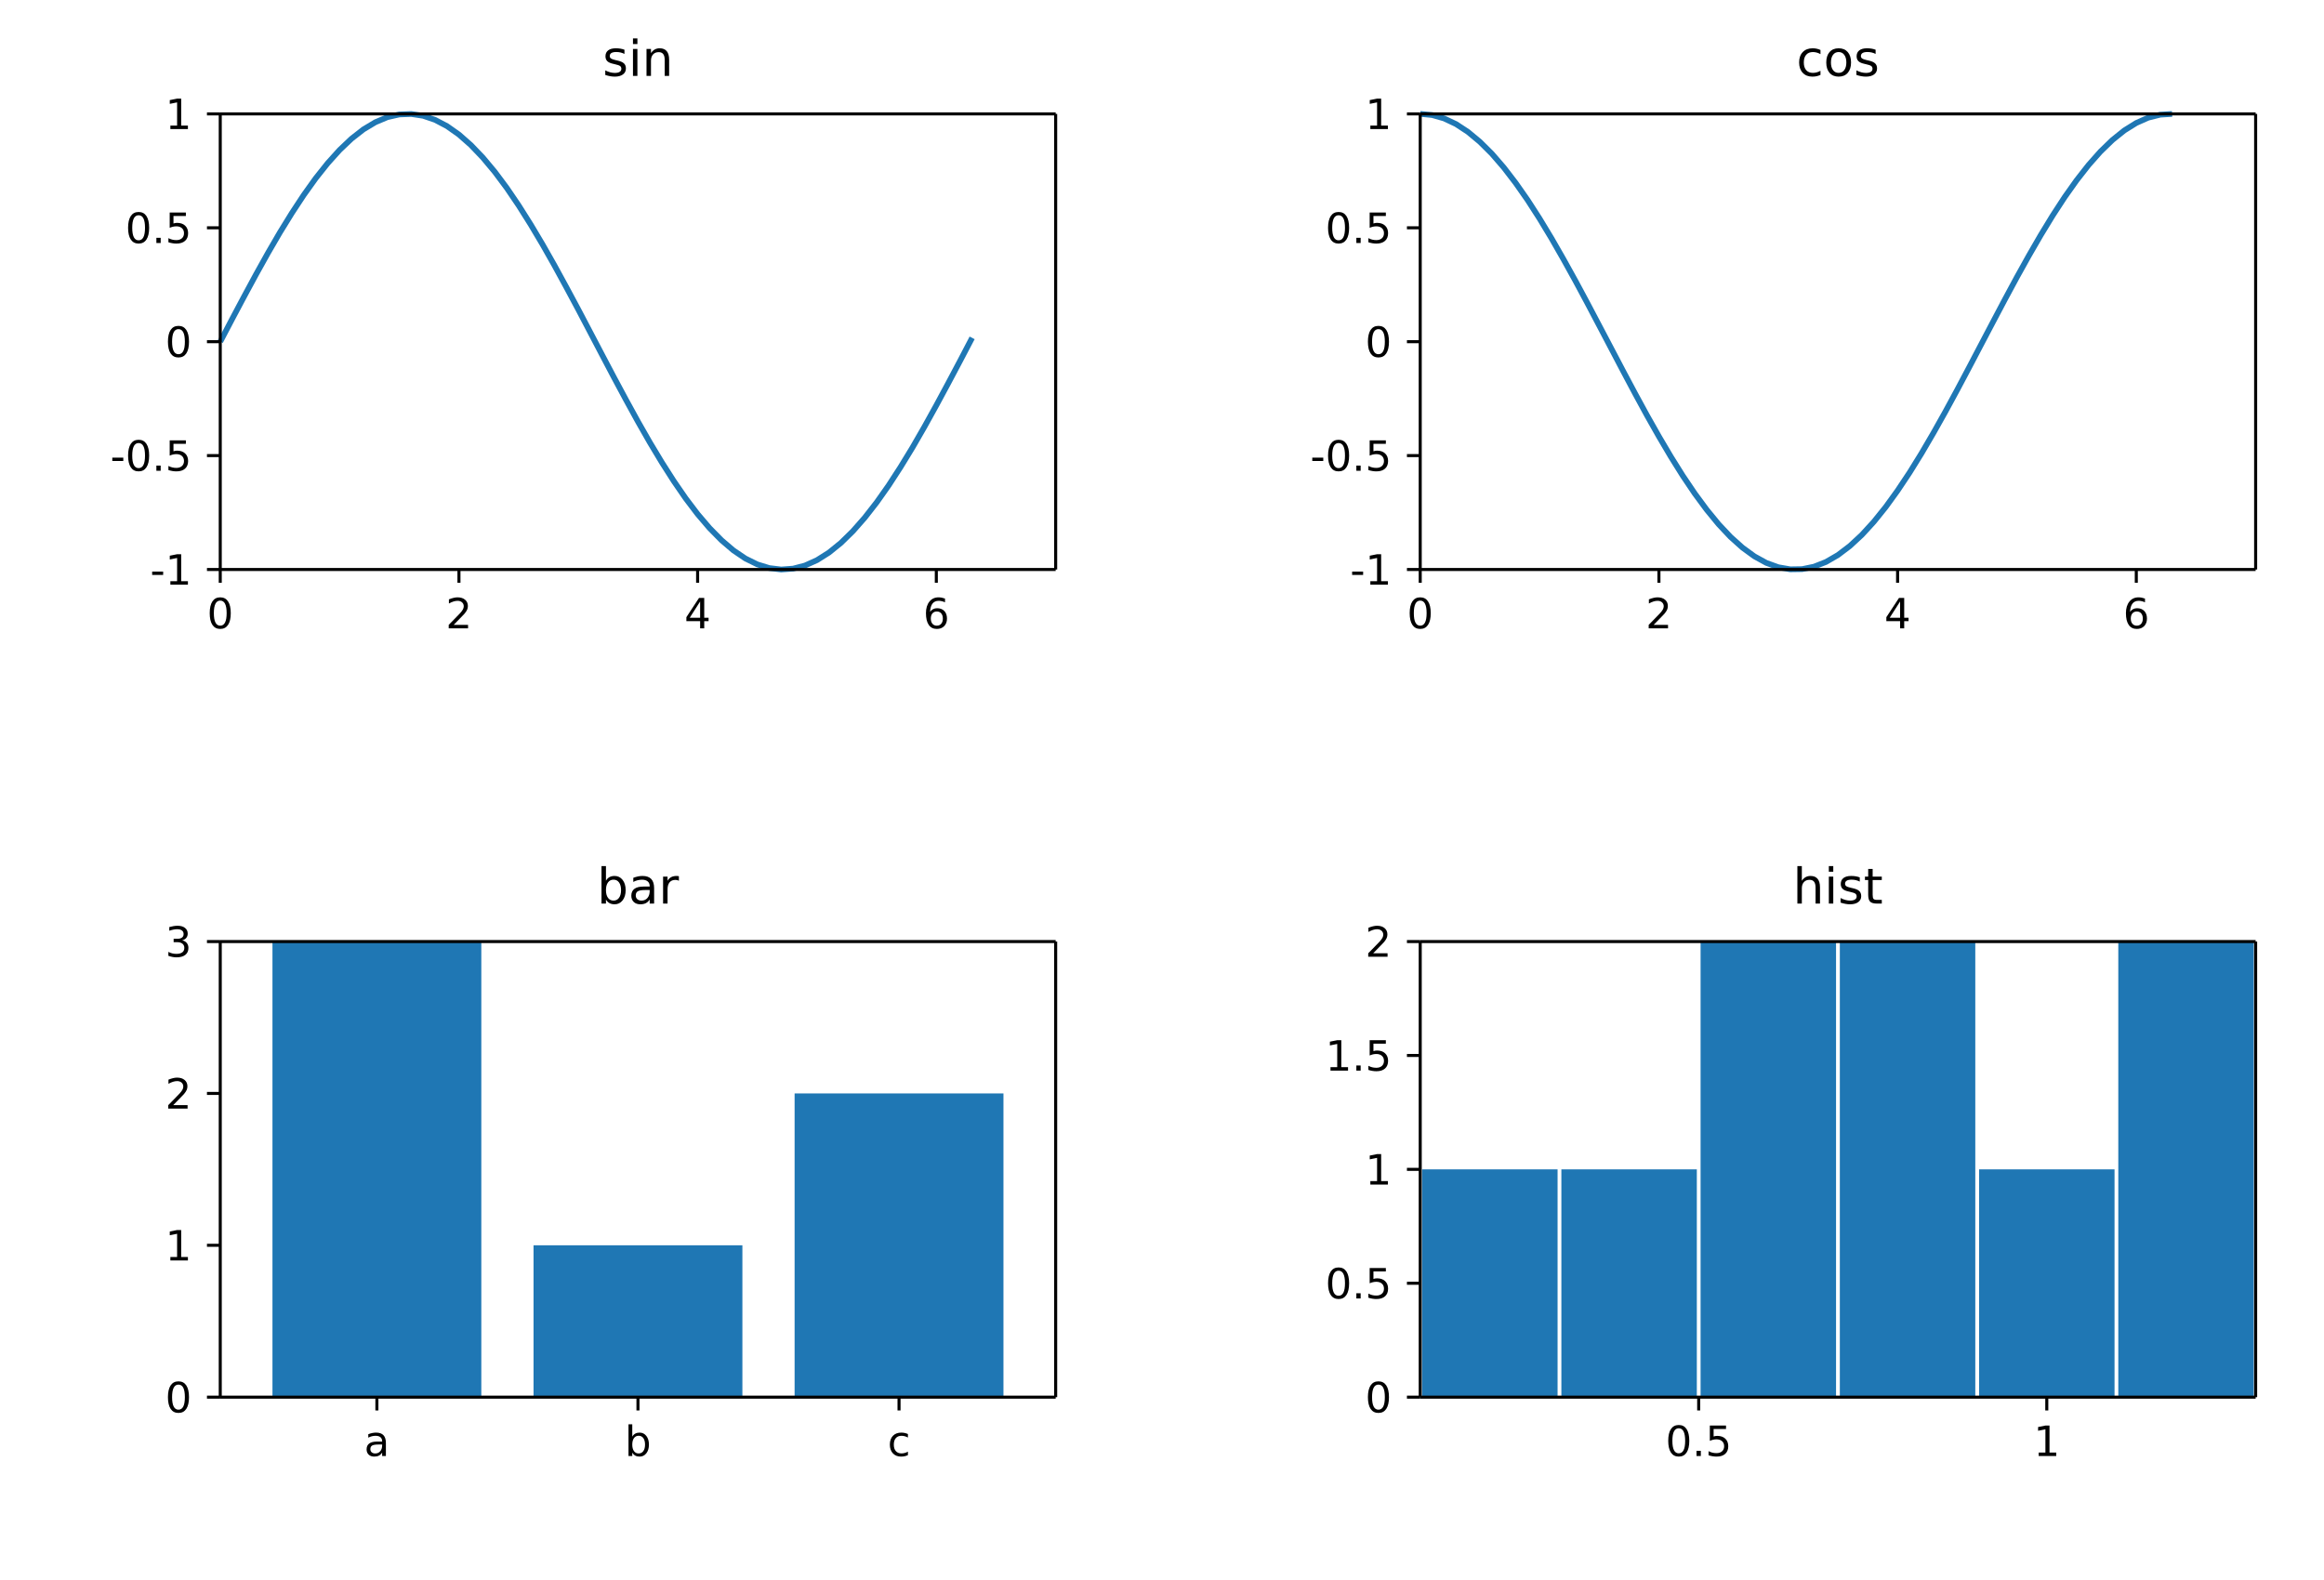
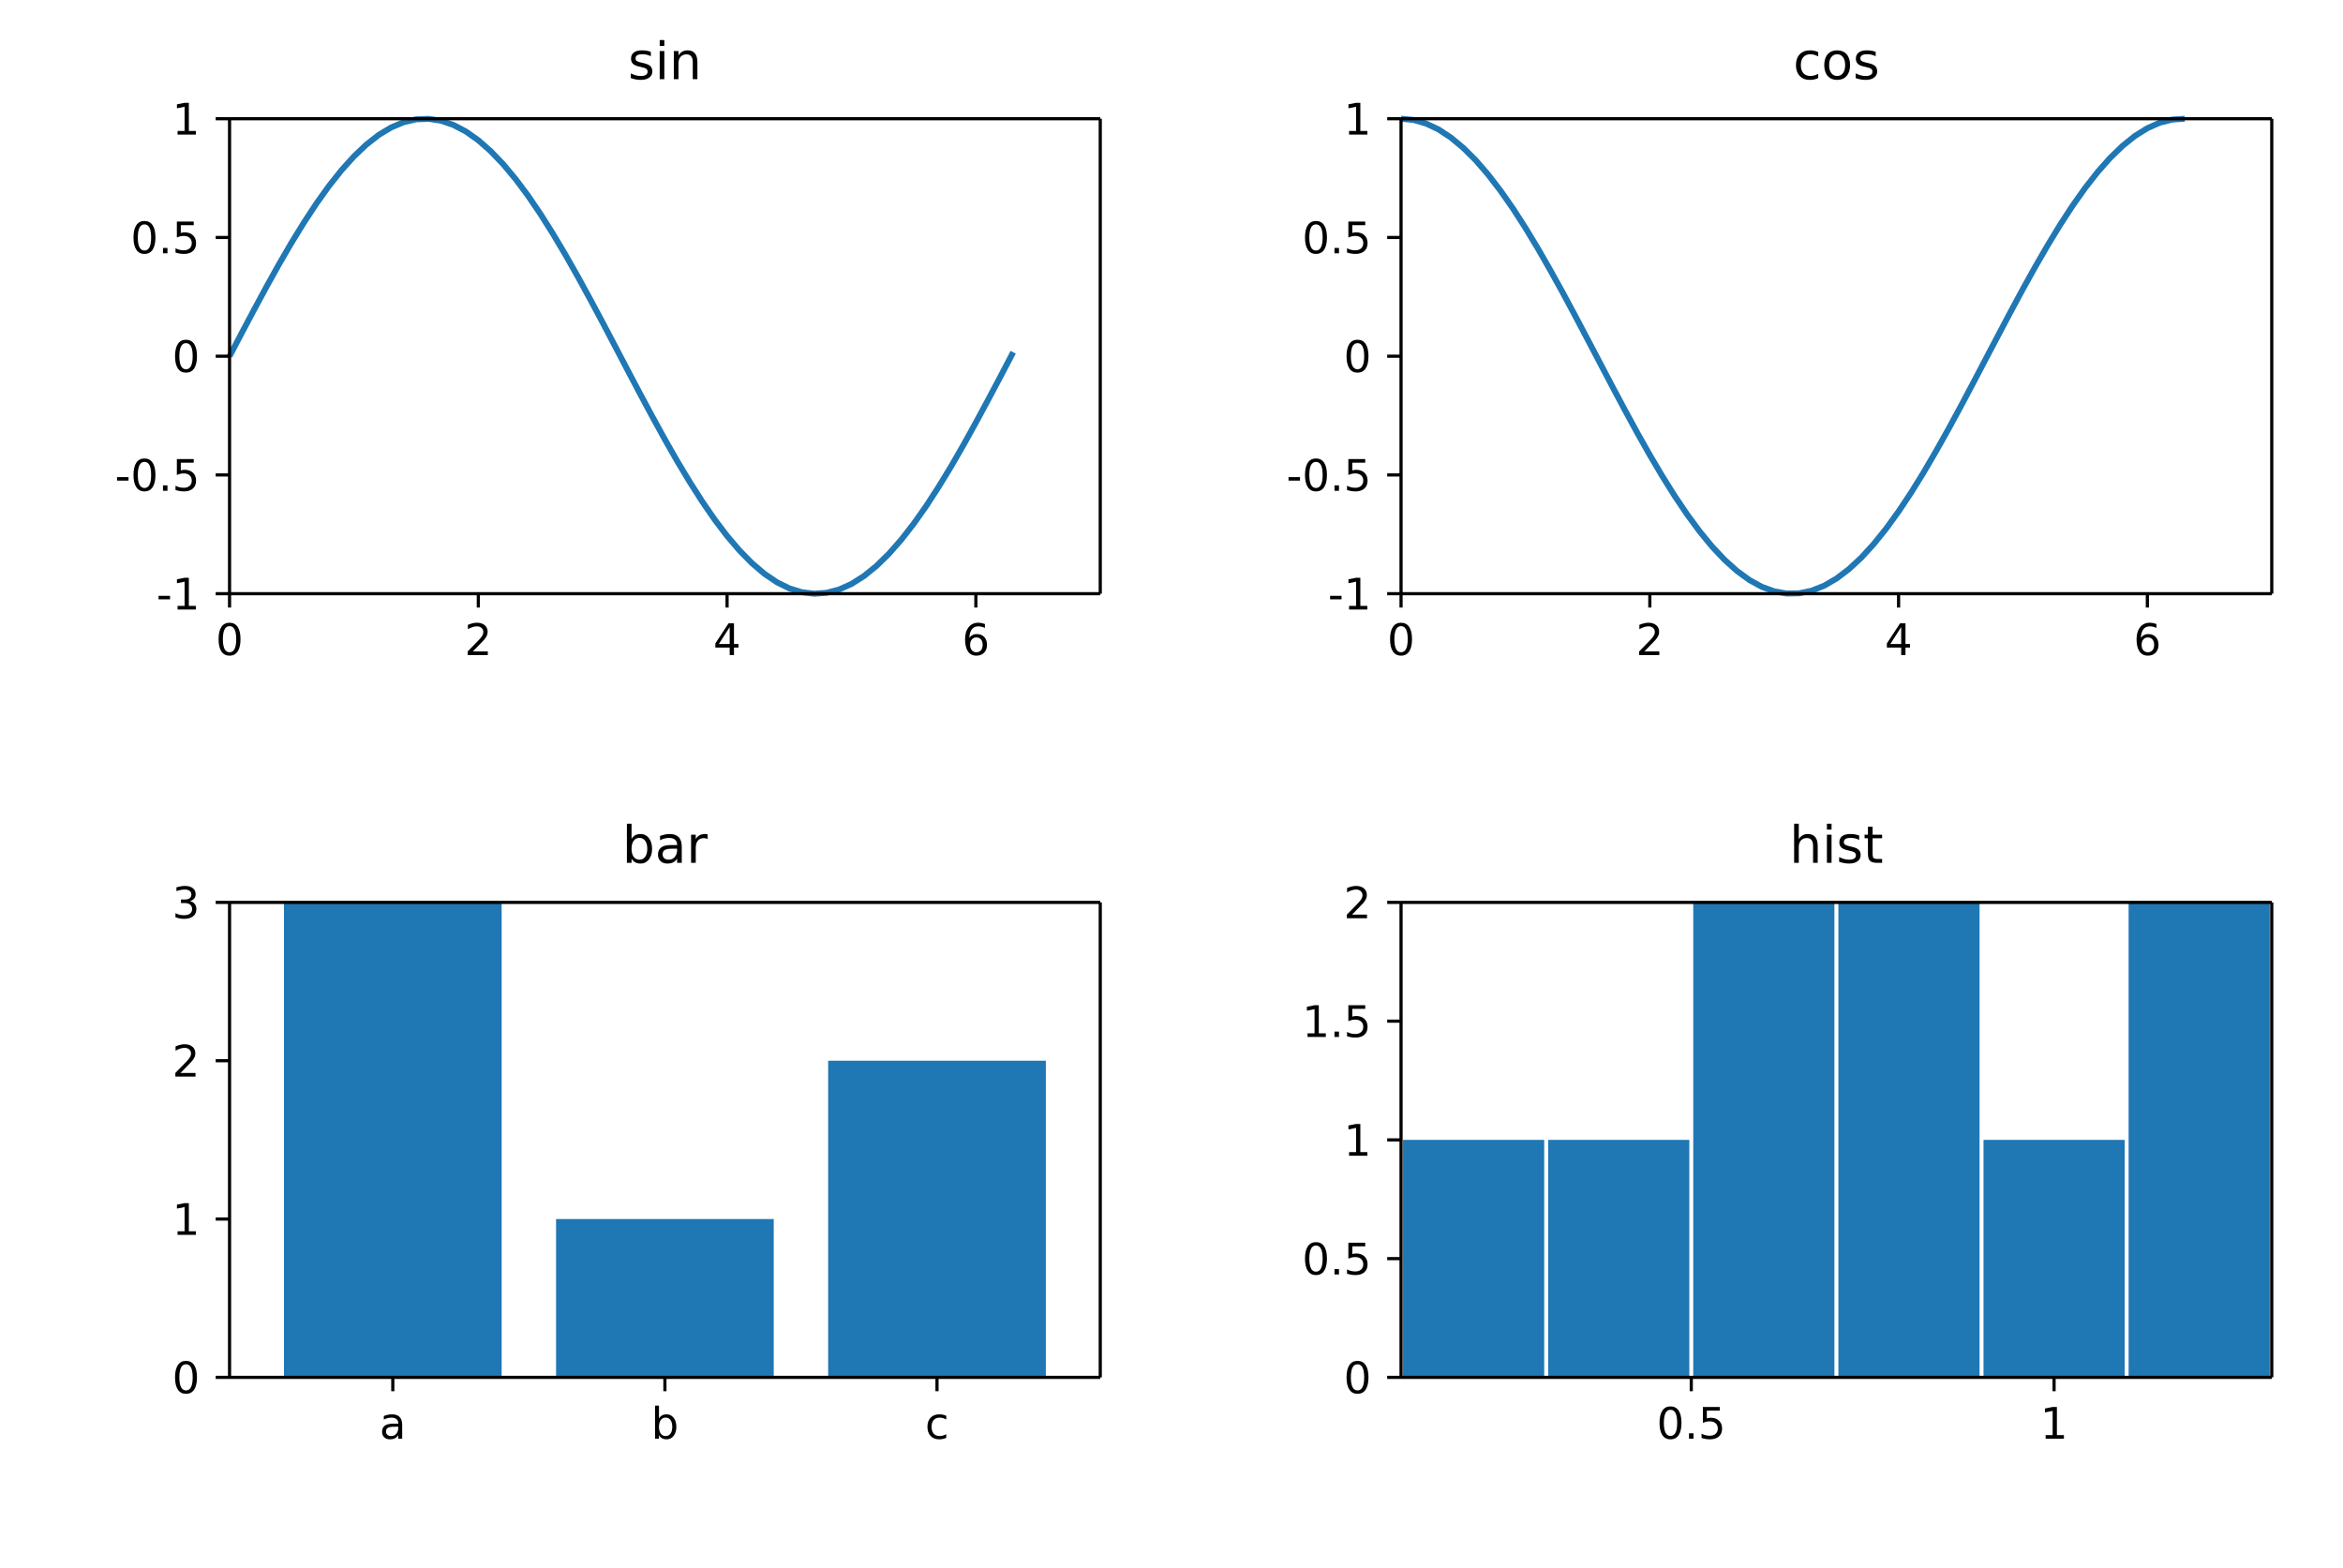
- <svg xmlns="http://www.w3.org/2000/svg" width="612" height="416" viewBox="0 0 612 416" font-family="DejaVu Sans, Bitstream Vera Sans, Verdana, Arial, sans-serif" font-size="11" style="background:#fff" data-plotlet-version="0.4.0" data-plotlet-schema="2" data-plotlet-kind="layout">
+ <svg xmlns="http://www.w3.org/2000/svg" width="592" height="396" viewBox="0 0 592 396" font-family="DejaVu Sans, Bitstream Vera Sans, Verdana, Arial, sans-serif" font-size="11" style="background:#fff" data-plotlet-version="0.4.0" data-plotlet-schema="2" data-plotlet-kind="layout">
  <g transform="translate(58.00,30.00)" data-plotlet-kind="panel" data-plotlet-title="sin" data-plotlet-xscale="linear" data-plotlet-yscale="linear" data-plotlet-xlim="0.0,7.0" data-plotlet-ylim="-1.0,1.0" data-plotlet-panel-bbox="0,0,296,198" data-plotlet-data-area="58,30,220,120">
    <g class="plotlet-artist" data-plotlet-type="line" data-plotlet-index="0" data-plotlet-color="#1f77b4" data-plotlet-n="64" data-plotlet-x-min="0.0" data-plotlet-x-max="6.300000000000001" data-plotlet-y-min="-0.9999232575641008" data-plotlet-y-max="0.9995736030415051">
      <path d="M0.00,60.00L3.14,54.01L6.29,48.08L9.43,42.27L12.57,36.63L15.71,31.23L18.86,26.12L22.00,21.35L25.14,16.96L28.29,13.00L31.43,9.51L34.57,6.53L37.71,4.08L40.86,2.19L44.00,0.87L47.14,0.15L50.29,0.03L53.43,0.50L56.57,1.57L59.71,3.22L62.86,5.44L66.00,8.21L69.14,11.49L72.29,15.26L75.43,19.47L78.57,24.09L81.71,29.07L84.86,34.36L88.00,39.90L91.14,45.65L94.29,51.53L97.43,57.51L100.57,63.50L103.71,69.46L106.86,75.33L110.00,81.05L113.14,86.55L116.29,91.79L119.43,96.71L122.57,101.27L125.71,105.41L128.86,109.10L132.00,112.29L135.14,114.97L138.29,117.10L141.43,118.65L144.57,119.62L147.71,120.00L150.86,119.77L154.00,118.95L157.14,117.54L160.29,115.55L163.43,113.01L166.57,109.94L169.71,106.37L172.86,102.33L176.00,97.88L179.14,93.04L182.29,87.88L185.43,82.43L188.57,76.76L191.71,70.93L194.86,64.99L198.00,58.99" fill="none" stroke="#1f77b4" stroke-width="1.5" />
    </g>
    <line x1="0" y1="0" x2="220.0" y2="0" stroke="#000000" stroke-width="0.8" />
    <line x1="0" y1="120.0" x2="220.0" y2="120.0" stroke="#000000" stroke-width="0.8" />
    <line x1="0" y1="0" x2="0" y2="120.0" stroke="#000000" stroke-width="0.8" />
    <line x1="220.0" y1="0" x2="220.0" y2="120.0" stroke="#000000" stroke-width="0.8" />
    <line x1="0.00" x2="0.00" y1="120.0" y2="123.5" stroke="#000000" stroke-width="0.8" />
    <path d="M-0.003 128.195Q-0.841 128.195 -1.262 129.02Q-1.684 129.844 -1.684 131.499Q-1.684 133.147 -1.262 133.972Q-0.841 134.796 -0.003 134.796Q0.841 134.796 1.262 133.972Q1.684 133.147 1.684 131.499Q1.684 129.844 1.262 129.02Q0.841 128.195 -0.003 128.195ZM-0.003 127.336Q1.345 127.336 2.057 128.402Q2.769 129.468 2.769 131.499Q2.769 133.523 2.057 134.59Q1.345 135.656 -0.003 135.656Q-1.351 135.656 -2.062 134.59Q-2.774 133.523 -2.774 131.499Q-2.774 129.468 -2.062 128.402Q-1.351 127.336 -0.003 127.336Z" fill="#000" />
    <line x1="62.86" x2="62.86" y1="120.0" y2="123.5" stroke="#000000" stroke-width="0.8" />
    <path d="M61.469 134.587H65.255V135.5H60.164V134.587Q60.781 133.948 61.847 132.871Q62.914 131.794 63.187 131.482Q63.708 130.897 63.915 130.491Q64.122 130.086 64.122 129.694Q64.122 129.055 63.674 128.652Q63.225 128.249 62.505 128.249Q61.995 128.249 61.428 128.426Q60.862 128.604 60.217 128.963V127.868Q60.873 127.604 61.442 127.47Q62.011 127.336 62.484 127.336Q63.73 127.336 64.471 127.959Q65.212 128.582 65.212 129.624Q65.212 130.118 65.027 130.561Q64.842 131.004 64.353 131.606Q64.219 131.762 63.499 132.506Q62.779 133.25 61.469 134.587Z" fill="#000" />
    <line x1="125.71" x2="125.71" y1="120.0" y2="123.5" stroke="#000000" stroke-width="0.8" />
    <path d="M126.372 128.426 123.633 132.707H126.372ZM126.088 127.481H127.452V132.707H128.596V133.609H127.452V135.5H126.372V133.609H122.752V132.562Z" fill="#000" />
    <line x1="188.57" x2="188.57" y1="120.0" y2="123.5" stroke="#000000" stroke-width="0.8" />
    <path d="M188.703 131.058Q187.973 131.058 187.546 131.558Q187.119 132.057 187.119 132.927Q187.119 133.792 187.546 134.294Q187.973 134.796 188.703 134.796Q189.433 134.796 189.86 134.294Q190.287 133.792 190.287 132.927Q190.287 132.057 189.86 131.558Q189.433 131.058 188.703 131.058ZM190.857 127.658V128.646Q190.449 128.453 190.032 128.351Q189.616 128.249 189.208 128.249Q188.134 128.249 187.567 128.974Q187 129.699 186.92 131.166Q187.237 130.698 187.715 130.448Q188.193 130.199 188.767 130.199Q189.976 130.199 190.677 130.932Q191.378 131.665 191.378 132.927Q191.378 134.163 190.647 134.909Q189.917 135.656 188.703 135.656Q187.312 135.656 186.576 134.59Q185.84 133.523 185.84 131.499Q185.84 129.597 186.743 128.467Q187.645 127.336 189.165 127.336Q189.573 127.336 189.989 127.417Q190.406 127.497 190.857 127.658Z" fill="#000" />
    <line x1="0" x2="-3.5" y1="120.00" y2="120.00" stroke="#000000" stroke-width="0.8" />
    <path d="M-17.931 120.546H-15.036V121.427H-17.931ZM-13.134 123.087H-11.362V116.969L-13.29 117.356V116.368L-11.373 115.981H-10.288V123.087H-8.515V124.0H-13.134Z" fill="#000" />
    <line x1="0" x2="-3.5" y1="90.00" y2="90.00" stroke="#000000" stroke-width="0.8" />
    <path d="M-28.426 90.546H-25.531V91.427H-28.426ZM-21.497 86.695Q-22.335 86.695 -22.757 87.52Q-23.178 88.344 -23.178 89.999Q-23.178 91.647 -22.757 92.472Q-22.335 93.296 -21.497 93.296Q-20.654 93.296 -20.232 92.472Q-19.811 91.647 -19.811 89.999Q-19.811 88.344 -20.232 87.52Q-20.654 86.695 -21.497 86.695ZM-21.497 85.836Q-20.149 85.836 -19.437 86.902Q-18.726 87.968 -18.726 89.999Q-18.726 92.023 -19.437 93.09Q-20.149 94.156 -21.497 94.156Q-22.845 94.156 -23.557 93.09Q-24.269 92.023 -24.269 89.999Q-24.269 87.968 -23.557 86.902Q-22.845 85.836 -21.497 85.836ZM-16.819 92.636H-15.686V94.0H-16.819ZM-13.312 85.981H-9.052V86.894H-12.318V88.86Q-12.082 88.779 -11.845 88.739Q-11.609 88.699 -11.373 88.699Q-10.03 88.699 -9.246 89.435Q-8.461 90.17 -8.461 91.427Q-8.461 92.722 -9.267 93.439Q-10.073 94.156 -11.539 94.156Q-12.044 94.156 -12.568 94.07Q-13.091 93.984 -13.65 93.812V92.722Q-13.167 92.985 -12.651 93.114Q-12.135 93.243 -11.561 93.243Q-10.631 93.243 -10.089 92.754Q-9.546 92.265 -9.546 91.427Q-9.546 90.589 -10.089 90.101Q-10.631 89.612 -11.561 89.612Q-11.996 89.612 -12.428 89.708Q-12.86 89.805 -13.312 90.009Z" fill="#000" />
    <line x1="0" x2="-3.5" y1="60.00" y2="60.00" stroke="#000000" stroke-width="0.8" />
    <path d="M-11.002 56.695Q-11.84 56.695 -12.261 57.52Q-12.683 58.344 -12.683 59.999Q-12.683 61.647 -12.261 62.472Q-11.84 63.296 -11.002 63.296Q-10.159 63.296 -9.737 62.472Q-9.315 61.647 -9.315 59.999Q-9.315 58.344 -9.737 57.52Q-10.159 56.695 -11.002 56.695ZM-11.002 55.836Q-9.654 55.836 -8.942 56.902Q-8.23 57.968 -8.23 59.999Q-8.23 62.023 -8.942 63.09Q-9.654 64.156 -11.002 64.156Q-12.35 64.156 -13.062 63.09Q-13.773 62.023 -13.773 59.999Q-13.773 57.968 -13.062 56.902Q-12.35 55.836 -11.002 55.836Z" fill="#000" />
    <line x1="0" x2="-3.5" y1="30.00" y2="30.00" stroke="#000000" stroke-width="0.8" />
    <path d="M-21.497 26.695Q-22.335 26.695 -22.757 27.52Q-23.178 28.344 -23.178 29.999Q-23.178 31.647 -22.757 32.472Q-22.335 33.296 -21.497 33.296Q-20.654 33.296 -20.232 32.472Q-19.811 31.647 -19.811 29.999Q-19.811 28.344 -20.232 27.52Q-20.654 26.695 -21.497 26.695ZM-21.497 25.836Q-20.149 25.836 -19.437 26.902Q-18.726 27.968 -18.726 29.999Q-18.726 32.023 -19.437 33.09Q-20.149 34.156 -21.497 34.156Q-22.845 34.156 -23.557 33.09Q-24.269 32.023 -24.269 29.999Q-24.269 27.968 -23.557 26.902Q-22.845 25.836 -21.497 25.836ZM-16.819 32.636H-15.686V34.0H-16.819ZM-13.312 25.981H-9.052V26.894H-12.318V28.86Q-12.082 28.779 -11.845 28.739Q-11.609 28.699 -11.373 28.699Q-10.03 28.699 -9.246 29.435Q-8.461 30.17 -8.461 31.427Q-8.461 32.722 -9.267 33.439Q-10.073 34.156 -11.539 34.156Q-12.044 34.156 -12.568 34.07Q-13.091 33.984 -13.65 33.812V32.722Q-13.167 32.985 -12.651 33.114Q-12.135 33.243 -11.561 33.243Q-10.631 33.243 -10.089 32.754Q-9.546 32.265 -9.546 31.427Q-9.546 30.589 -10.089 30.101Q-10.631 29.612 -11.561 29.612Q-11.996 29.612 -12.428 29.708Q-12.86 29.805 -13.312 30.009Z" fill="#000" />
    <line x1="0" x2="-3.5" y1="0.00" y2="0.00" stroke="#000000" stroke-width="0.8" />
    <path d="M-13.134 3.087H-11.362V-3.031L-13.29 -2.644V-3.632L-11.373 -4.019H-10.288V3.087H-8.515V4.0H-13.134Z" fill="#000" />
    <path d="M106.445 -16.9V-15.795Q105.95 -16.049 105.417 -16.176Q104.884 -16.303 104.312 -16.303Q103.443 -16.303 103.008 -16.037Q102.573 -15.77 102.573 -15.237Q102.573 -14.831 102.884 -14.599Q103.195 -14.367 104.135 -14.158L104.535 -14.069Q105.779 -13.802 106.302 -13.317Q106.826 -12.831 106.826 -11.961Q106.826 -10.971 106.042 -10.394Q105.258 -9.816 103.887 -9.816Q103.316 -9.816 102.697 -9.927Q102.078 -10.038 101.393 -10.26V-11.466Q102.04 -11.13 102.668 -10.962Q103.297 -10.793 103.913 -10.793Q104.738 -10.793 105.182 -11.076Q105.626 -11.358 105.626 -11.873Q105.626 -12.349 105.306 -12.603Q104.985 -12.856 103.9 -13.091L103.494 -13.187Q102.408 -13.415 101.926 -13.888Q101.443 -14.361 101.443 -15.186Q101.443 -16.189 102.154 -16.735Q102.865 -17.281 104.173 -17.281Q104.82 -17.281 105.392 -17.186Q105.963 -17.09 106.445 -16.9ZM108.686 -17.109H109.854V-10.0H108.686ZM108.686 -19.877H109.854V-18.398H108.686ZM118.208 -14.291V-10.0H117.04V-14.253Q117.04 -15.262 116.646 -15.764Q116.252 -16.265 115.465 -16.265Q114.52 -16.265 113.974 -15.662Q113.428 -15.059 113.428 -14.018V-10.0H112.253V-17.109H113.428V-16.005Q113.847 -16.646 114.415 -16.963Q114.983 -17.281 115.726 -17.281Q116.951 -17.281 117.579 -16.522Q118.208 -15.764 118.208 -14.291Z" fill="#000" />
  </g>
-   <g transform="translate(374.00,30.00)" data-plotlet-kind="panel" data-plotlet-title="cos" data-plotlet-xscale="linear" data-plotlet-yscale="linear" data-plotlet-xlim="0.0,7.0" data-plotlet-ylim="-1.0,1.0" data-plotlet-panel-bbox="316,0,296,198" data-plotlet-data-area="58,30,220,120">
+   <g transform="translate(354.00,30.00)" data-plotlet-kind="panel" data-plotlet-title="cos" data-plotlet-xscale="linear" data-plotlet-yscale="linear" data-plotlet-xlim="0.0,7.0" data-plotlet-ylim="-1.0,1.0" data-plotlet-panel-bbox="296,0,296,198" data-plotlet-data-area="58,30,220,120">
    <g class="plotlet-artist" data-plotlet-type="line" data-plotlet-index="0" data-plotlet-color="#1f77b4" data-plotlet-n="64" data-plotlet-x-min="0.0" data-plotlet-x-max="6.300000000000001" data-plotlet-y-min="-0.9991351502732795" data-plotlet-y-max="1.0">
      <path d="M0.00,0.00L3.14,0.30L6.29,1.20L9.43,2.68L12.57,4.74L15.71,7.35L18.86,10.48L22.00,14.11L25.14,18.20L28.29,22.70L31.43,27.58L34.57,32.78L37.71,38.26L40.86,43.95L44.00,49.80L47.14,55.76L50.29,61.75L53.43,67.73L56.57,73.63L59.71,79.40L62.86,84.97L66.00,90.29L69.14,95.31L72.29,99.98L75.43,104.24L78.57,108.07L81.71,111.41L84.86,114.24L88.00,116.53L91.14,118.26L94.29,119.40L97.43,119.95L100.57,119.90L103.71,119.25L106.86,118.01L110.00,116.19L113.14,113.81L116.29,110.89L119.43,107.46L122.57,103.56L125.71,99.22L128.86,94.49L132.00,89.42L135.14,84.05L138.29,78.44L141.43,72.65L144.57,66.73L147.71,60.74L150.86,54.75L154.00,48.81L157.14,42.98L160.29,37.32L163.43,31.89L166.57,26.74L169.71,21.92L172.86,17.48L176.00,13.47L179.14,9.92L182.29,6.87L185.43,4.35L188.57,2.39L191.71,1.00L194.86,0.21L198.00,0.01" fill="none" stroke="#1f77b4" stroke-width="1.5" />
    </g>
    <line x1="0" y1="0" x2="220.0" y2="0" stroke="#000000" stroke-width="0.8" />
    <line x1="0" y1="120.0" x2="220.0" y2="120.0" stroke="#000000" stroke-width="0.8" />
    <line x1="0" y1="0" x2="0" y2="120.0" stroke="#000000" stroke-width="0.8" />
    <line x1="220.0" y1="0" x2="220.0" y2="120.0" stroke="#000000" stroke-width="0.8" />
    <line x1="0.00" x2="0.00" y1="120.0" y2="123.5" stroke="#000000" stroke-width="0.8" />
    <path d="M-0.003 128.195Q-0.841 128.195 -1.262 129.02Q-1.684 129.844 -1.684 131.499Q-1.684 133.147 -1.262 133.972Q-0.841 134.796 -0.003 134.796Q0.841 134.796 1.262 133.972Q1.684 133.147 1.684 131.499Q1.684 129.844 1.262 129.02Q0.841 128.195 -0.003 128.195ZM-0.003 127.336Q1.345 127.336 2.057 128.402Q2.769 129.468 2.769 131.499Q2.769 133.523 2.057 134.59Q1.345 135.656 -0.003 135.656Q-1.351 135.656 -2.062 134.59Q-2.774 133.523 -2.774 131.499Q-2.774 129.468 -2.062 128.402Q-1.351 127.336 -0.003 127.336Z" fill="#000" />
    <line x1="62.86" x2="62.86" y1="120.0" y2="123.5" stroke="#000000" stroke-width="0.8" />
    <path d="M61.469 134.587H65.255V135.5H60.164V134.587Q60.781 133.948 61.847 132.871Q62.914 131.794 63.187 131.482Q63.708 130.897 63.915 130.491Q64.122 130.086 64.122 129.694Q64.122 129.055 63.674 128.652Q63.225 128.249 62.505 128.249Q61.995 128.249 61.428 128.426Q60.862 128.604 60.217 128.963V127.868Q60.873 127.604 61.442 127.47Q62.011 127.336 62.484 127.336Q63.73 127.336 64.471 127.959Q65.212 128.582 65.212 129.624Q65.212 130.118 65.027 130.561Q64.842 131.004 64.353 131.606Q64.219 131.762 63.499 132.506Q62.779 133.25 61.469 134.587Z" fill="#000" />
    <line x1="125.71" x2="125.71" y1="120.0" y2="123.5" stroke="#000000" stroke-width="0.8" />
    <path d="M126.372 128.426 123.633 132.707H126.372ZM126.088 127.481H127.452V132.707H128.596V133.609H127.452V135.5H126.372V133.609H122.752V132.562Z" fill="#000" />
    <line x1="188.57" x2="188.57" y1="120.0" y2="123.5" stroke="#000000" stroke-width="0.8" />
    <path d="M188.703 131.058Q187.973 131.058 187.546 131.558Q187.119 132.057 187.119 132.927Q187.119 133.792 187.546 134.294Q187.973 134.796 188.703 134.796Q189.433 134.796 189.86 134.294Q190.287 133.792 190.287 132.927Q190.287 132.057 189.86 131.558Q189.433 131.058 188.703 131.058ZM190.857 127.658V128.646Q190.449 128.453 190.032 128.351Q189.616 128.249 189.208 128.249Q188.134 128.249 187.567 128.974Q187 129.699 186.92 131.166Q187.237 130.698 187.715 130.448Q188.193 130.199 188.767 130.199Q189.976 130.199 190.677 130.932Q191.378 131.665 191.378 132.927Q191.378 134.163 190.647 134.909Q189.917 135.656 188.703 135.656Q187.312 135.656 186.576 134.59Q185.84 133.523 185.84 131.499Q185.84 129.597 186.743 128.467Q187.645 127.336 189.165 127.336Q189.573 127.336 189.989 127.417Q190.406 127.497 190.857 127.658Z" fill="#000" />
    <line x1="0" x2="-3.5" y1="120.00" y2="120.00" stroke="#000000" stroke-width="0.8" />
    <path d="M-17.931 120.546H-15.036V121.427H-17.931ZM-13.134 123.087H-11.362V116.969L-13.29 117.356V116.368L-11.373 115.981H-10.288V123.087H-8.515V124.0H-13.134Z" fill="#000" />
    <line x1="0" x2="-3.5" y1="90.00" y2="90.00" stroke="#000000" stroke-width="0.8" />
    <path d="M-28.426 90.546H-25.531V91.427H-28.426ZM-21.497 86.695Q-22.335 86.695 -22.757 87.52Q-23.178 88.344 -23.178 89.999Q-23.178 91.647 -22.757 92.472Q-22.335 93.296 -21.497 93.296Q-20.654 93.296 -20.232 92.472Q-19.811 91.647 -19.811 89.999Q-19.811 88.344 -20.232 87.52Q-20.654 86.695 -21.497 86.695ZM-21.497 85.836Q-20.149 85.836 -19.437 86.902Q-18.726 87.968 -18.726 89.999Q-18.726 92.023 -19.437 93.09Q-20.149 94.156 -21.497 94.156Q-22.845 94.156 -23.557 93.09Q-24.269 92.023 -24.269 89.999Q-24.269 87.968 -23.557 86.902Q-22.845 85.836 -21.497 85.836ZM-16.819 92.636H-15.686V94.0H-16.819ZM-13.312 85.981H-9.052V86.894H-12.318V88.86Q-12.082 88.779 -11.845 88.739Q-11.609 88.699 -11.373 88.699Q-10.03 88.699 -9.246 89.435Q-8.461 90.17 -8.461 91.427Q-8.461 92.722 -9.267 93.439Q-10.073 94.156 -11.539 94.156Q-12.044 94.156 -12.568 94.07Q-13.091 93.984 -13.65 93.812V92.722Q-13.167 92.985 -12.651 93.114Q-12.135 93.243 -11.561 93.243Q-10.631 93.243 -10.089 92.754Q-9.546 92.265 -9.546 91.427Q-9.546 90.589 -10.089 90.101Q-10.631 89.612 -11.561 89.612Q-11.996 89.612 -12.428 89.708Q-12.86 89.805 -13.312 90.009Z" fill="#000" />
    <line x1="0" x2="-3.5" y1="60.00" y2="60.00" stroke="#000000" stroke-width="0.8" />
    <path d="M-11.002 56.695Q-11.84 56.695 -12.261 57.52Q-12.683 58.344 -12.683 59.999Q-12.683 61.647 -12.261 62.472Q-11.84 63.296 -11.002 63.296Q-10.159 63.296 -9.737 62.472Q-9.315 61.647 -9.315 59.999Q-9.315 58.344 -9.737 57.52Q-10.159 56.695 -11.002 56.695ZM-11.002 55.836Q-9.654 55.836 -8.942 56.902Q-8.23 57.968 -8.23 59.999Q-8.23 62.023 -8.942 63.09Q-9.654 64.156 -11.002 64.156Q-12.35 64.156 -13.062 63.09Q-13.773 62.023 -13.773 59.999Q-13.773 57.968 -13.062 56.902Q-12.35 55.836 -11.002 55.836Z" fill="#000" />
    <line x1="0" x2="-3.5" y1="30.00" y2="30.00" stroke="#000000" stroke-width="0.8" />
    <path d="M-21.497 26.695Q-22.335 26.695 -22.757 27.52Q-23.178 28.344 -23.178 29.999Q-23.178 31.647 -22.757 32.472Q-22.335 33.296 -21.497 33.296Q-20.654 33.296 -20.232 32.472Q-19.811 31.647 -19.811 29.999Q-19.811 28.344 -20.232 27.52Q-20.654 26.695 -21.497 26.695ZM-21.497 25.836Q-20.149 25.836 -19.437 26.902Q-18.726 27.968 -18.726 29.999Q-18.726 32.023 -19.437 33.09Q-20.149 34.156 -21.497 34.156Q-22.845 34.156 -23.557 33.09Q-24.269 32.023 -24.269 29.999Q-24.269 27.968 -23.557 26.902Q-22.845 25.836 -21.497 25.836ZM-16.819 32.636H-15.686V34.0H-16.819ZM-13.312 25.981H-9.052V26.894H-12.318V28.86Q-12.082 28.779 -11.845 28.739Q-11.609 28.699 -11.373 28.699Q-10.03 28.699 -9.246 29.435Q-8.461 30.17 -8.461 31.427Q-8.461 32.722 -9.267 33.439Q-10.073 34.156 -11.539 34.156Q-12.044 34.156 -12.568 34.07Q-13.091 33.984 -13.65 33.812V32.722Q-13.167 32.985 -12.651 33.114Q-12.135 33.243 -11.561 33.243Q-10.631 33.243 -10.089 32.754Q-9.546 32.265 -9.546 31.427Q-9.546 30.589 -10.089 30.101Q-10.631 29.612 -11.561 29.612Q-11.996 29.612 -12.428 29.708Q-12.86 29.805 -13.312 30.009Z" fill="#000" />
    <line x1="0" x2="-3.5" y1="0.00" y2="0.00" stroke="#000000" stroke-width="0.8" />
    <path d="M-13.134 3.087H-11.362V-3.031L-13.29 -2.644V-3.632L-11.373 -4.019H-10.288V3.087H-8.515V4.0H-13.134Z" fill="#000" />
    <path d="M105.404 -16.836V-15.745Q104.909 -16.018 104.411 -16.154Q103.913 -16.291 103.405 -16.291Q102.269 -16.291 101.64 -15.57Q101.012 -14.85 101.012 -13.548Q101.012 -12.247 101.64 -11.527Q102.269 -10.806 103.405 -10.806Q103.913 -10.806 104.411 -10.943Q104.909 -11.079 105.404 -11.352V-10.273Q104.916 -10.044 104.392 -9.93Q103.868 -9.816 103.278 -9.816Q101.672 -9.816 100.726 -10.825Q99.78 -11.834 99.78 -13.548Q99.78 -15.288 100.736 -16.284Q101.691 -17.281 103.354 -17.281Q103.894 -17.281 104.408 -17.17Q104.922 -17.059 105.404 -16.836ZM110.19 -16.291Q109.251 -16.291 108.705 -15.557Q108.159 -14.824 108.159 -13.548Q108.159 -12.272 108.702 -11.539Q109.245 -10.806 110.19 -10.806Q111.124 -10.806 111.669 -11.542Q112.215 -12.279 112.215 -13.548Q112.215 -14.812 111.669 -15.551Q111.124 -16.291 110.19 -16.291ZM110.19 -17.281Q111.714 -17.281 112.583 -16.291Q113.453 -15.3 113.453 -13.548Q113.453 -11.803 112.583 -10.809Q111.714 -9.816 110.19 -9.816Q108.661 -9.816 107.794 -10.809Q106.928 -11.803 106.928 -13.548Q106.928 -15.3 107.794 -16.291Q108.661 -17.281 110.19 -17.281ZM119.921 -16.9V-15.795Q119.426 -16.049 118.893 -16.176Q118.36 -16.303 117.789 -16.303Q116.919 -16.303 116.484 -16.037Q116.049 -15.77 116.049 -15.237Q116.049 -14.831 116.36 -14.599Q116.671 -14.367 117.611 -14.158L118.011 -14.069Q119.255 -13.802 119.779 -13.317Q120.302 -12.831 120.302 -11.961Q120.302 -10.971 119.518 -10.394Q118.734 -9.816 117.363 -9.816Q116.792 -9.816 116.173 -9.927Q115.554 -10.038 114.869 -10.26V-11.466Q115.516 -11.13 116.145 -10.962Q116.773 -10.793 117.389 -10.793Q118.214 -10.793 118.658 -11.076Q119.103 -11.358 119.103 -11.873Q119.103 -12.349 118.782 -12.603Q118.461 -12.856 117.376 -13.091L116.97 -13.187Q115.884 -13.415 115.402 -13.888Q114.919 -14.361 114.919 -15.186Q114.919 -16.189 115.63 -16.735Q116.341 -17.281 117.649 -17.281Q118.296 -17.281 118.868 -17.186Q119.439 -17.09 119.921 -16.9Z" fill="#000" />
  </g>
-   <g transform="translate(58.00,248.00)" data-plotlet-kind="panel" data-plotlet-title="bar" data-plotlet-xscale="category" data-plotlet-yscale="linear" data-plotlet-ylim="0.0,3.0" data-plotlet-panel-bbox="0,218,296,198" data-plotlet-data-area="58,30,220,120">
+   <g transform="translate(58.00,228.00)" data-plotlet-kind="panel" data-plotlet-title="bar" data-plotlet-xscale="category" data-plotlet-yscale="linear" data-plotlet-ylim="0.0,3.0" data-plotlet-panel-bbox="0,198,296,198" data-plotlet-data-area="58,30,220,120">
    <g class="plotlet-artist" data-plotlet-type="bar" data-plotlet-index="0" data-plotlet-color="#1f77b4" data-plotlet-n="3" data-plotlet-y-min="1" data-plotlet-y-max="3">
      <rect x="13.75" y="0.00" width="55.00" height="120.00" fill="#1f77b4" />
      <rect x="82.50" y="80.00" width="55.00" height="40.00" fill="#1f77b4" />
      <rect x="151.25" y="40.00" width="55.00" height="80.00" fill="#1f77b4" />
    </g>
    <line x1="0" y1="0" x2="220.0" y2="0" stroke="#000000" stroke-width="0.8" />
    <line x1="0" y1="120.0" x2="220.0" y2="120.0" stroke="#000000" stroke-width="0.8" />
    <line x1="0" y1="0" x2="0" y2="120.0" stroke="#000000" stroke-width="0.8" />
    <line x1="220.0" y1="0" x2="220.0" y2="120.0" stroke="#000000" stroke-width="0.8" />
    <line x1="41.25" x2="41.25" y1="120.0" y2="123.5" stroke="#000000" stroke-width="0.8" />
    <path d="M41.65 132.476Q40.452 132.476 39.99 132.75Q39.529 133.024 39.529 133.685Q39.529 134.211 39.875 134.52Q40.221 134.829 40.818 134.829Q41.639 134.829 42.136 134.246Q42.633 133.663 42.633 132.696V132.476ZM43.621 132.068V135.5H42.633V134.587Q42.295 135.135 41.79 135.395Q41.285 135.656 40.554 135.656Q39.631 135.656 39.085 135.137Q38.54 134.619 38.54 133.749Q38.54 132.734 39.22 132.218Q39.899 131.703 41.247 131.703H42.633V131.606Q42.633 130.924 42.185 130.551Q41.736 130.177 40.925 130.177Q40.409 130.177 39.921 130.301Q39.432 130.424 38.981 130.671V129.758Q39.523 129.549 40.033 129.444Q40.544 129.339 41.027 129.339Q42.332 129.339 42.977 130.016Q43.621 130.693 43.621 132.068Z" fill="#000" />
    <line x1="110.00" x2="110.00" y1="120.0" y2="123.5" stroke="#000000" stroke-width="0.8" />
    <path d="M111.864 132.498Q111.864 131.407 111.415 130.787Q110.967 130.167 110.183 130.167Q109.398 130.167 108.95 130.787Q108.501 131.407 108.501 132.498Q108.501 133.588 108.95 134.208Q109.398 134.829 110.183 134.829Q110.967 134.829 111.415 134.208Q111.864 133.588 111.864 132.498ZM108.501 130.397Q108.813 129.86 109.288 129.6Q109.764 129.339 110.424 129.339Q111.52 129.339 112.205 130.209Q112.89 131.08 112.89 132.498Q112.89 133.916 112.205 134.786Q111.52 135.656 110.424 135.656Q109.764 135.656 109.288 135.395Q108.813 135.135 108.501 134.598V135.5H107.508V127.143H108.501Z" fill="#000" />
    <line x1="178.75" x2="178.75" y1="120.0" y2="123.5" stroke="#000000" stroke-width="0.8" />
    <path d="M181.092 129.715V130.639Q180.673 130.408 180.251 130.293Q179.83 130.177 179.4 130.177Q178.438 130.177 177.907 130.787Q177.375 131.396 177.375 132.498Q177.375 133.599 177.907 134.208Q178.438 134.818 179.4 134.818Q179.83 134.818 180.251 134.702Q180.673 134.587 181.092 134.356V135.269Q180.678 135.462 180.235 135.559Q179.792 135.656 179.292 135.656Q177.934 135.656 177.133 134.802Q176.333 133.948 176.333 132.498Q176.333 131.026 177.141 130.183Q177.95 129.339 179.357 129.339Q179.813 129.339 180.249 129.433Q180.684 129.527 181.092 129.715Z" fill="#000" />
    <line x1="0" x2="-3.5" y1="120.00" y2="120.00" stroke="#000000" stroke-width="0.8" />
    <path d="M-11.002 116.695Q-11.84 116.695 -12.261 117.52Q-12.683 118.344 -12.683 119.999Q-12.683 121.647 -12.261 122.472Q-11.84 123.296 -11.002 123.296Q-10.159 123.296 -9.737 122.472Q-9.315 121.647 -9.315 119.999Q-9.315 118.344 -9.737 117.52Q-10.159 116.695 -11.002 116.695ZM-11.002 115.836Q-9.654 115.836 -8.942 116.902Q-8.23 117.968 -8.23 119.999Q-8.23 122.023 -8.942 123.09Q-9.654 124.156 -11.002 124.156Q-12.35 124.156 -13.062 123.09Q-13.773 122.023 -13.773 119.999Q-13.773 117.968 -13.062 116.902Q-12.35 115.836 -11.002 115.836Z" fill="#000" />
    <line x1="0" x2="-3.5" y1="80.00" y2="80.00" stroke="#000000" stroke-width="0.8" />
    <path d="M-13.134 83.087H-11.362V76.969L-13.29 77.356V76.368L-11.373 75.981H-10.288V83.087H-8.515V84.0H-13.134Z" fill="#000" />
    <line x1="0" x2="-3.5" y1="40.00" y2="40.00" stroke="#000000" stroke-width="0.8" />
    <path d="M-12.388 43.087H-8.601V44.0H-13.693V43.087Q-13.075 42.448 -12.009 41.371Q-10.943 40.294 -10.669 39.982Q-10.148 39.397 -9.941 38.991Q-9.734 38.586 -9.734 38.194Q-9.734 37.555 -10.183 37.152Q-10.631 36.749 -11.351 36.749Q-11.861 36.749 -12.428 36.926Q-12.995 37.104 -13.639 37.463V36.368Q-12.984 36.104 -12.415 35.97Q-11.845 35.836 -11.373 35.836Q-10.126 35.836 -9.385 36.459Q-8.644 37.082 -8.644 38.124Q-8.644 38.618 -8.829 39.061Q-9.015 39.504 -9.503 40.106Q-9.638 40.262 -10.357 41.006Q-11.077 41.75 -12.388 43.087Z" fill="#000" />
    <line x1="0" x2="-3.5" y1="0.00" y2="0.00" stroke="#000000" stroke-width="0.8" />
    <path d="M-10.035 -0.324Q-9.256 -0.157 -8.819 0.369Q-8.381 0.896 -8.381 1.669Q-8.381 2.856 -9.197 3.506Q-10.014 4.156 -11.518 4.156Q-12.022 4.156 -12.557 4.056Q-13.091 3.957 -13.661 3.758V2.711Q-13.209 2.974 -12.672 3.108Q-12.135 3.243 -11.55 3.243Q-10.529 3.243 -9.995 2.84Q-9.46 2.437 -9.46 1.669Q-9.46 0.96 -9.957 0.56Q-10.454 0.16 -11.34 0.16H-12.275V-0.732H-11.297Q-10.497 -0.732 -10.073 -1.052Q-9.648 -1.371 -9.648 -1.973Q-9.648 -2.59 -10.086 -2.921Q-10.524 -3.251 -11.34 -3.251Q-11.786 -3.251 -12.296 -3.154Q-12.807 -3.058 -13.419 -2.854V-3.82Q-12.801 -3.992 -12.261 -4.078Q-11.722 -4.164 -11.244 -4.164Q-10.008 -4.164 -9.289 -3.603Q-8.569 -3.042 -8.569 -2.085Q-8.569 -1.419 -8.95 -0.96Q-9.332 -0.501 -10.035 -0.324Z" fill="#000" />
    <path d="M105.547 -13.548Q105.547 -14.837 105.017 -15.57Q104.487 -16.303 103.56 -16.303Q102.634 -16.303 102.104 -15.57Q101.573 -14.837 101.573 -13.548Q101.573 -12.26 102.104 -11.527Q102.634 -10.793 103.56 -10.793Q104.487 -10.793 105.017 -11.527Q105.547 -12.26 105.547 -13.548ZM101.573 -16.03Q101.942 -16.665 102.503 -16.973Q103.065 -17.281 103.846 -17.281Q105.141 -17.281 105.95 -16.252Q106.76 -15.224 106.76 -13.548Q106.76 -11.873 105.95 -10.844Q105.141 -9.816 103.846 -9.816Q103.065 -9.816 102.503 -10.124Q101.942 -10.432 101.573 -11.066V-10.0H100.399V-19.877H101.573ZM111.927 -13.574Q110.511 -13.574 109.965 -13.25Q109.419 -12.926 109.419 -12.146Q109.419 -11.523 109.829 -11.158Q110.238 -10.793 110.943 -10.793Q111.914 -10.793 112.501 -11.482Q113.088 -12.171 113.088 -13.313V-13.574ZM114.256 -14.056V-10.0H113.088V-11.079Q112.688 -10.432 112.092 -10.124Q111.495 -9.816 110.632 -9.816Q109.54 -9.816 108.896 -10.428Q108.251 -11.041 108.251 -12.069Q108.251 -13.269 109.054 -13.878Q109.857 -14.488 111.45 -14.488H113.088V-14.602Q113.088 -15.408 112.558 -15.849Q112.028 -16.291 111.07 -16.291Q110.46 -16.291 109.883 -16.145Q109.305 -15.999 108.772 -15.707V-16.786Q109.413 -17.033 110.016 -17.157Q110.619 -17.281 111.19 -17.281Q112.733 -17.281 113.494 -16.481Q114.256 -15.681 114.256 -14.056ZM120.781 -16.018Q120.585 -16.132 120.353 -16.186Q120.121 -16.24 119.842 -16.24Q118.852 -16.24 118.322 -15.595Q117.792 -14.951 117.792 -13.745V-10.0H116.617V-17.109H117.792V-16.005Q118.16 -16.652 118.75 -16.967Q119.341 -17.281 120.185 -17.281Q120.305 -17.281 120.451 -17.265Q120.597 -17.249 120.775 -17.217Z" fill="#000" />
  </g>
-   <g transform="translate(374.00,248.00)" data-plotlet-kind="panel" data-plotlet-title="hist" data-plotlet-xscale="linear" data-plotlet-yscale="linear" data-plotlet-xlim="0.1,1.3" data-plotlet-ylim="0.0,2.0" data-plotlet-panel-bbox="316,218,296,198" data-plotlet-data-area="58,30,220,120">
+   <g transform="translate(354.00,228.00)" data-plotlet-kind="panel" data-plotlet-title="hist" data-plotlet-xscale="linear" data-plotlet-yscale="linear" data-plotlet-xlim="0.1,1.3" data-plotlet-ylim="0.0,2.0" data-plotlet-panel-bbox="296,198,296,198" data-plotlet-data-area="58,30,220,120">
    <g class="plotlet-artist" data-plotlet-type="hist" data-plotlet-index="0" data-plotlet-color="#1f77b4" data-plotlet-n="9" data-plotlet-bins="6" data-plotlet-x-min="0.1" data-plotlet-x-max="1.3" data-plotlet-count-max="2">
      <rect x="0.50" y="60.00" width="35.67" height="60.00" fill="#1f77b4" />
      <rect x="37.17" y="60.00" width="35.67" height="60.00" fill="#1f77b4" />
      <rect x="73.83" y="0.00" width="35.67" height="120.00" fill="#1f77b4" />
      <rect x="110.50" y="0.00" width="35.67" height="120.00" fill="#1f77b4" />
      <rect x="147.17" y="60.00" width="35.67" height="60.00" fill="#1f77b4" />
      <rect x="183.83" y="0.00" width="35.67" height="120.00" fill="#1f77b4" />
    </g>
    <line x1="0" y1="0" x2="220.0" y2="0" stroke="#000000" stroke-width="0.8" />
    <line x1="0" y1="120.0" x2="220.0" y2="120.0" stroke="#000000" stroke-width="0.8" />
    <line x1="0" y1="0" x2="0" y2="120.0" stroke="#000000" stroke-width="0.8" />
    <line x1="220.0" y1="0" x2="220.0" y2="120.0" stroke="#000000" stroke-width="0.8" />
    <line x1="73.33" x2="73.33" y1="120.0" y2="123.5" stroke="#000000" stroke-width="0.8" />
    <path d="M68.083 128.195Q67.245 128.195 66.824 129.02Q66.402 129.844 66.402 131.499Q66.402 133.147 66.824 133.972Q67.245 134.796 68.083 134.796Q68.926 134.796 69.348 133.972Q69.77 133.147 69.77 131.499Q69.77 129.844 69.348 129.02Q68.926 128.195 68.083 128.195ZM68.083 127.336Q69.431 127.336 70.143 128.402Q70.855 129.468 70.855 131.499Q70.855 133.523 70.143 134.59Q69.431 135.656 68.083 135.656Q66.735 135.656 66.023 134.59Q65.312 133.523 65.312 131.499Q65.312 129.468 66.023 128.402Q66.735 127.336 68.083 127.336ZM72.761 134.136H73.895V135.5H72.761ZM76.269 127.481H80.528V128.394H77.262V130.36Q77.499 130.279 77.735 130.239Q77.971 130.199 78.208 130.199Q79.55 130.199 80.335 130.935Q81.119 131.67 81.119 132.927Q81.119 134.222 80.313 134.939Q79.507 135.656 78.041 135.656Q77.536 135.656 77.013 135.57Q76.489 135.484 75.93 135.312V134.222Q76.414 134.485 76.929 134.614Q77.445 134.743 78.02 134.743Q78.949 134.743 79.491 134.254Q80.034 133.765 80.034 132.927Q80.034 132.089 79.491 131.601Q78.949 131.112 78.02 131.112Q77.585 131.112 77.152 131.208Q76.72 131.305 76.269 131.509Z" fill="#000" />
    <line x1="165.00" x2="165.00" y1="120.0" y2="123.5" stroke="#000000" stroke-width="0.8" />
    <path d="M162.865 134.587H164.637V128.469L162.709 128.856V127.868L164.627 127.481H165.712V134.587H167.484V135.5H162.865Z" fill="#000" />
    <line x1="0" x2="-3.5" y1="120.00" y2="120.00" stroke="#000000" stroke-width="0.8" />
    <path d="M-11.002 116.695Q-11.84 116.695 -12.261 117.52Q-12.683 118.344 -12.683 119.999Q-12.683 121.647 -12.261 122.472Q-11.84 123.296 -11.002 123.296Q-10.159 123.296 -9.737 122.472Q-9.315 121.647 -9.315 119.999Q-9.315 118.344 -9.737 117.52Q-10.159 116.695 -11.002 116.695ZM-11.002 115.836Q-9.654 115.836 -8.942 116.902Q-8.23 117.968 -8.23 119.999Q-8.23 122.023 -8.942 123.09Q-9.654 124.156 -11.002 124.156Q-12.35 124.156 -13.062 123.09Q-13.773 122.023 -13.773 119.999Q-13.773 117.968 -13.062 116.902Q-12.35 115.836 -11.002 115.836Z" fill="#000" />
    <line x1="0" x2="-3.5" y1="90.00" y2="90.00" stroke="#000000" stroke-width="0.8" />
    <path d="M-21.497 86.695Q-22.335 86.695 -22.757 87.52Q-23.178 88.344 -23.178 89.999Q-23.178 91.647 -22.757 92.472Q-22.335 93.296 -21.497 93.296Q-20.654 93.296 -20.232 92.472Q-19.811 91.647 -19.811 89.999Q-19.811 88.344 -20.232 87.52Q-20.654 86.695 -21.497 86.695ZM-21.497 85.836Q-20.149 85.836 -19.437 86.902Q-18.726 87.968 -18.726 89.999Q-18.726 92.023 -19.437 93.09Q-20.149 94.156 -21.497 94.156Q-22.845 94.156 -23.557 93.09Q-24.269 92.023 -24.269 89.999Q-24.269 87.968 -23.557 86.902Q-22.845 85.836 -21.497 85.836ZM-16.819 92.636H-15.686V94.0H-16.819ZM-13.312 85.981H-9.052V86.894H-12.318V88.86Q-12.082 88.779 -11.845 88.739Q-11.609 88.699 -11.373 88.699Q-10.03 88.699 -9.246 89.435Q-8.461 90.17 -8.461 91.427Q-8.461 92.722 -9.267 93.439Q-10.073 94.156 -11.539 94.156Q-12.044 94.156 -12.568 94.07Q-13.091 93.984 -13.65 93.812V92.722Q-13.167 92.985 -12.651 93.114Q-12.135 93.243 -11.561 93.243Q-10.631 93.243 -10.089 92.754Q-9.546 92.265 -9.546 91.427Q-9.546 90.589 -10.089 90.101Q-10.631 89.612 -11.561 89.612Q-11.996 89.612 -12.428 89.708Q-12.86 89.805 -13.312 90.009Z" fill="#000" />
    <line x1="0" x2="-3.5" y1="60.00" y2="60.00" stroke="#000000" stroke-width="0.8" />
    <path d="M-13.134 63.087H-11.362V56.969L-13.29 57.356V56.368L-11.373 55.981H-10.288V63.087H-8.515V64.0H-13.134Z" fill="#000" />
    <line x1="0" x2="-3.5" y1="30.00" y2="30.00" stroke="#000000" stroke-width="0.8" />
    <path d="M-23.629 33.087H-21.857V26.969L-23.785 27.356V26.368L-21.868 25.981H-20.783V33.087H-19.01V34.0H-23.629ZM-16.819 32.636H-15.686V34.0H-16.819ZM-13.312 25.981H-9.052V26.894H-12.318V28.86Q-12.082 28.779 -11.845 28.739Q-11.609 28.699 -11.373 28.699Q-10.03 28.699 -9.246 29.435Q-8.461 30.17 -8.461 31.427Q-8.461 32.722 -9.267 33.439Q-10.073 34.156 -11.539 34.156Q-12.044 34.156 -12.568 34.07Q-13.091 33.984 -13.65 33.812V32.722Q-13.167 32.985 -12.651 33.114Q-12.135 33.243 -11.561 33.243Q-10.631 33.243 -10.089 32.754Q-9.546 32.265 -9.546 31.427Q-9.546 30.589 -10.089 30.101Q-10.631 29.612 -11.561 29.612Q-11.996 29.612 -12.428 29.708Q-12.86 29.805 -13.312 30.009Z" fill="#000" />
    <line x1="0" x2="-3.5" y1="0.00" y2="0.00" stroke="#000000" stroke-width="0.8" />
    <path d="M-12.388 3.087H-8.601V4.0H-13.693V3.087Q-13.075 2.448 -12.009 1.371Q-10.943 0.294 -10.669 -0.018Q-10.148 -0.603 -9.941 -1.009Q-9.734 -1.414 -9.734 -1.806Q-9.734 -2.445 -10.183 -2.848Q-10.631 -3.251 -11.351 -3.251Q-11.861 -3.251 -12.428 -3.074Q-12.995 -2.896 -13.639 -2.537V-3.632Q-12.984 -3.896 -12.415 -4.03Q-11.845 -4.164 -11.373 -4.164Q-10.126 -4.164 -9.385 -3.541Q-8.644 -2.918 -8.644 -1.876Q-8.644 -1.382 -8.829 -0.939Q-9.015 -0.496 -9.503 0.106Q-9.638 0.262 -10.357 1.006Q-11.077 1.75 -12.388 3.087Z" fill="#000" />
    <path d="M105.274 -14.291V-10.0H104.106V-14.253Q104.106 -15.262 103.713 -15.764Q103.319 -16.265 102.532 -16.265Q101.586 -16.265 101.04 -15.662Q100.494 -15.059 100.494 -14.018V-10.0H99.32V-19.877H100.494V-16.005Q100.913 -16.646 101.481 -16.963Q102.05 -17.281 102.792 -17.281Q104.017 -17.281 104.646 -16.522Q105.274 -15.764 105.274 -14.291ZM107.604 -17.109H108.772V-10.0H107.604ZM107.604 -19.877H108.772V-18.398H107.604ZM115.748 -16.9V-15.795Q115.253 -16.049 114.719 -16.176Q114.186 -16.303 113.615 -16.303Q112.745 -16.303 112.311 -16.037Q111.876 -15.77 111.876 -15.237Q111.876 -14.831 112.187 -14.599Q112.498 -14.367 113.437 -14.158L113.837 -14.069Q115.081 -13.802 115.605 -13.317Q116.129 -12.831 116.129 -11.961Q116.129 -10.971 115.345 -10.394Q114.561 -9.816 113.19 -9.816Q112.618 -9.816 112 -9.927Q111.381 -10.038 110.695 -10.26V-11.466Q111.343 -11.13 111.971 -10.962Q112.599 -10.793 113.215 -10.793Q114.04 -10.793 114.485 -11.076Q114.929 -11.358 114.929 -11.873Q114.929 -12.349 114.608 -12.603Q114.288 -12.856 113.202 -13.091L112.796 -13.187Q111.711 -13.415 111.228 -13.888Q110.746 -14.361 110.746 -15.186Q110.746 -16.189 111.457 -16.735Q112.168 -17.281 113.475 -17.281Q114.123 -17.281 114.694 -17.186Q115.265 -17.09 115.748 -16.9ZM119.144 -19.128V-17.109H121.55V-16.202H119.144V-12.342Q119.144 -11.473 119.382 -11.225Q119.62 -10.978 120.35 -10.978H121.55V-10.0H120.35Q118.998 -10.0 118.484 -10.505Q117.969 -11.009 117.969 -12.342V-16.202H117.113V-17.109H117.969V-19.128Z" fill="#000" />
  </g>
</svg>
